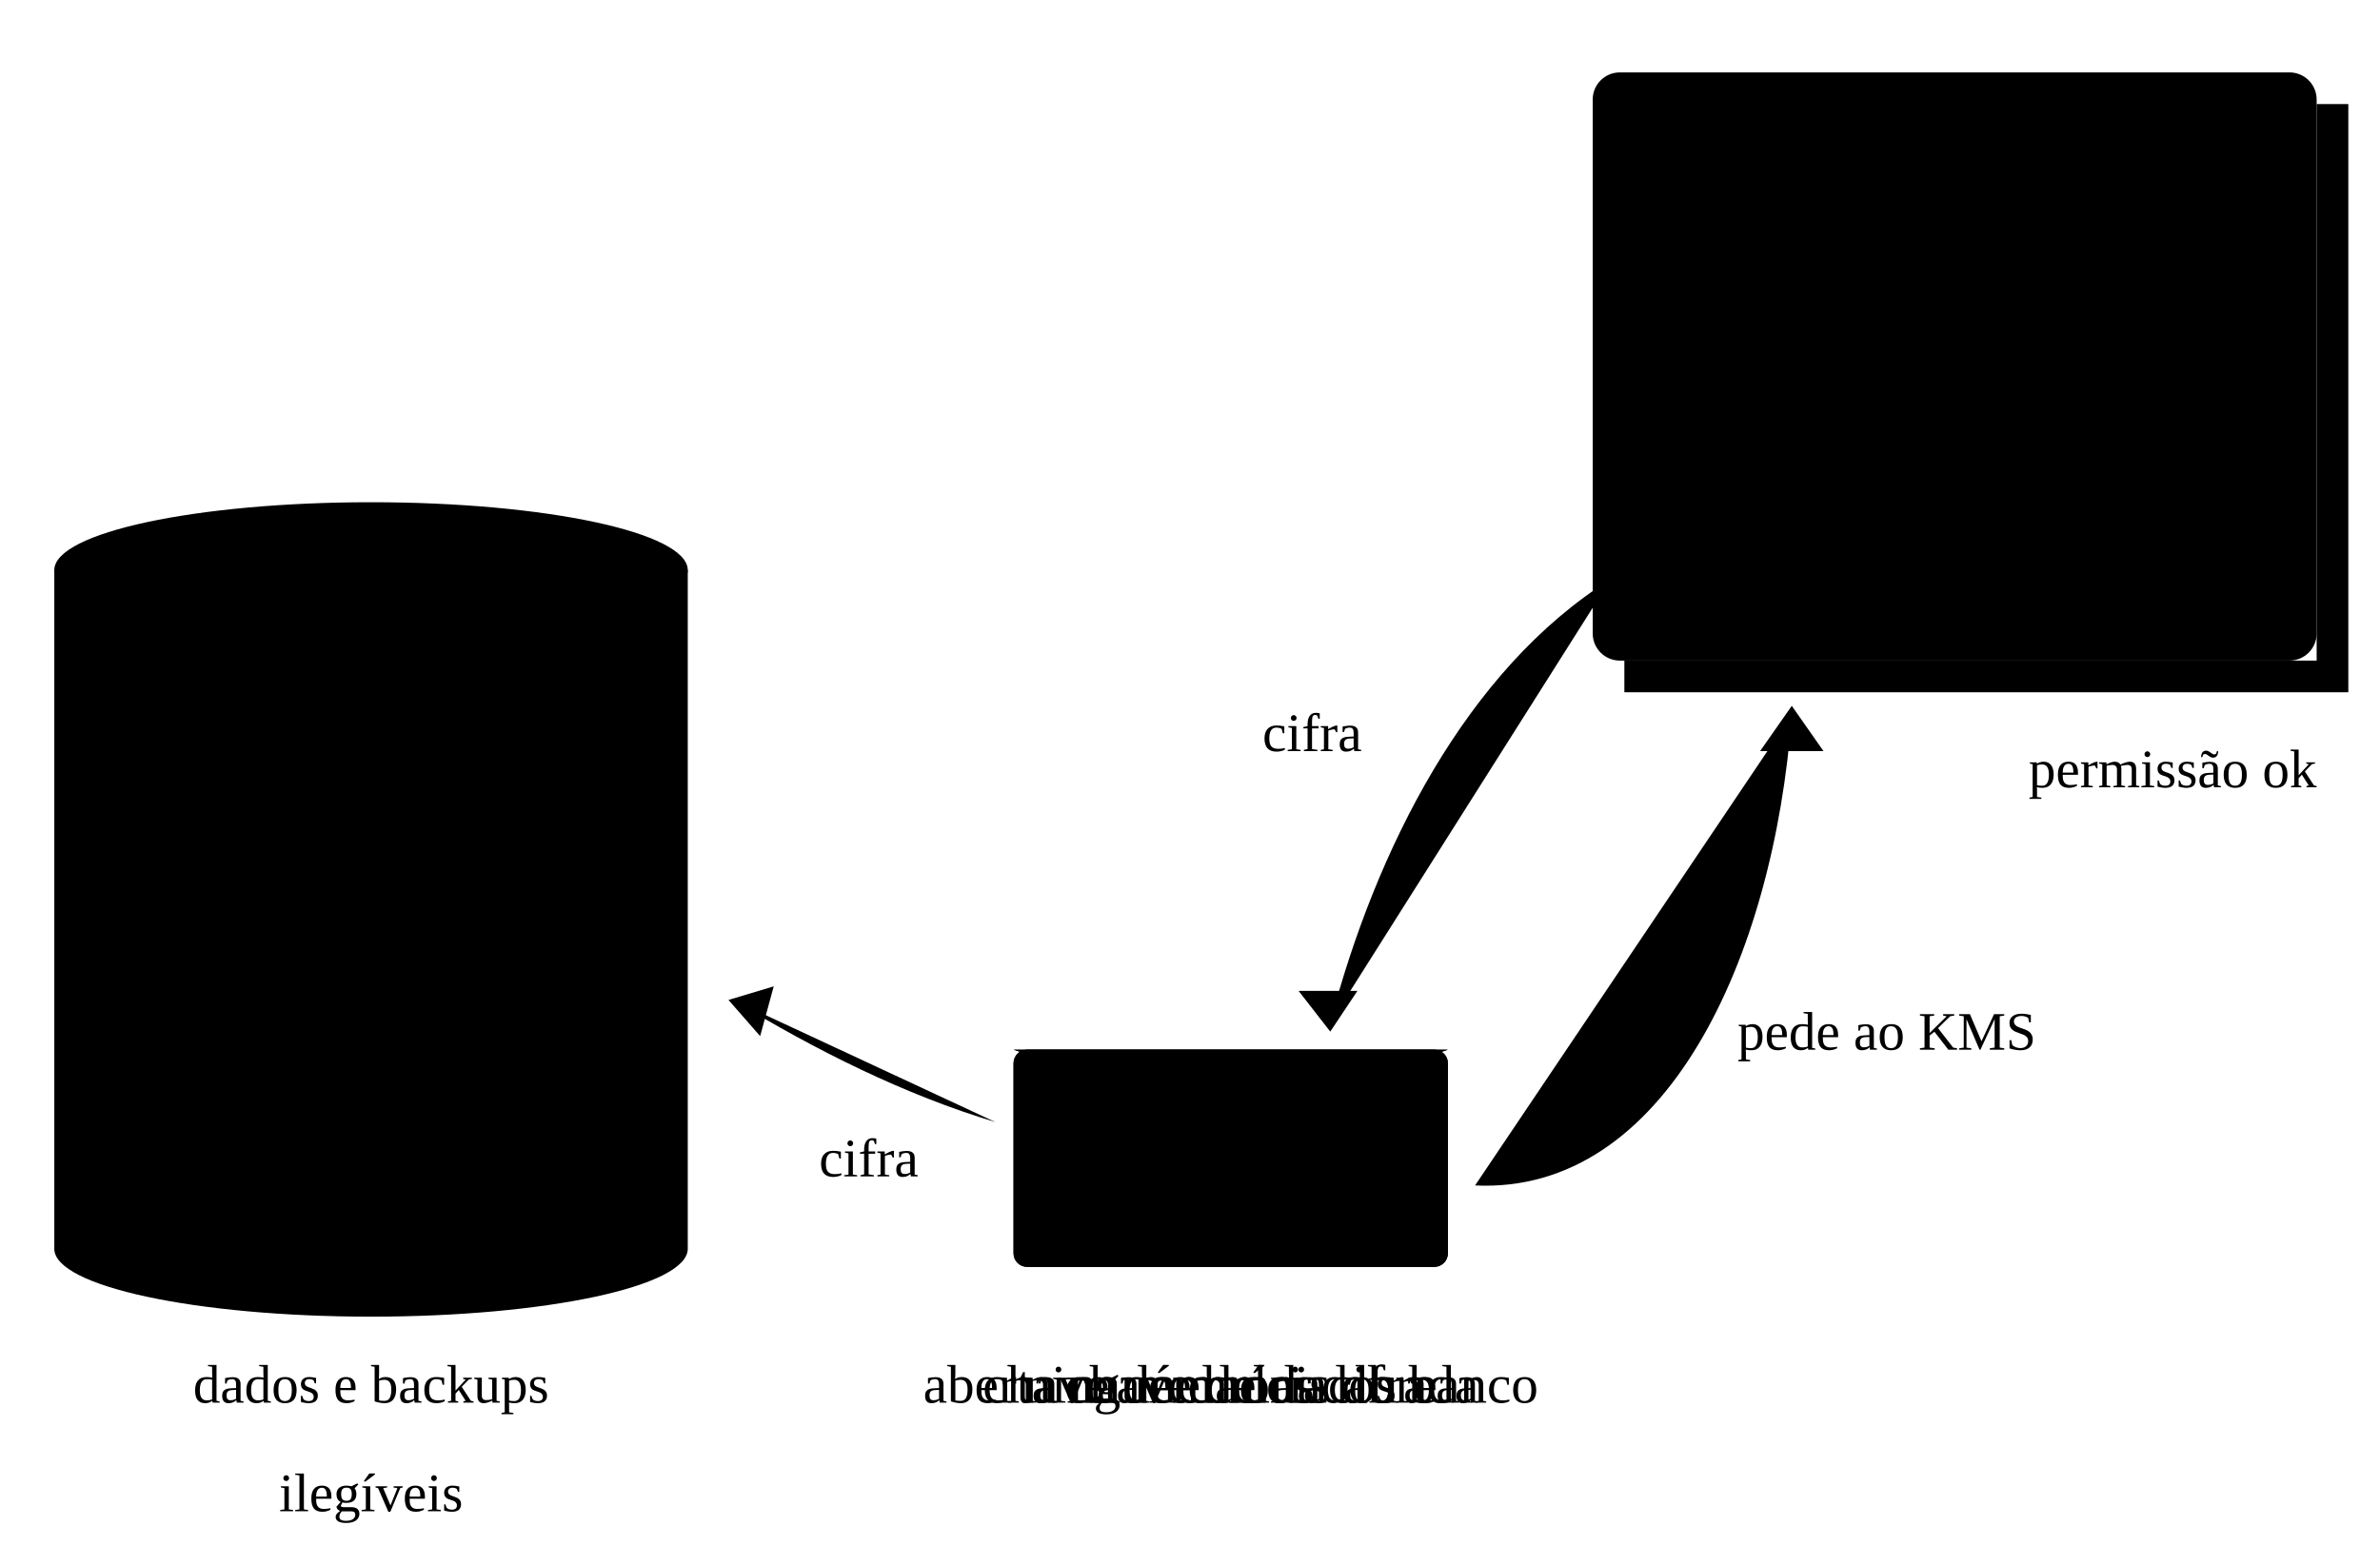
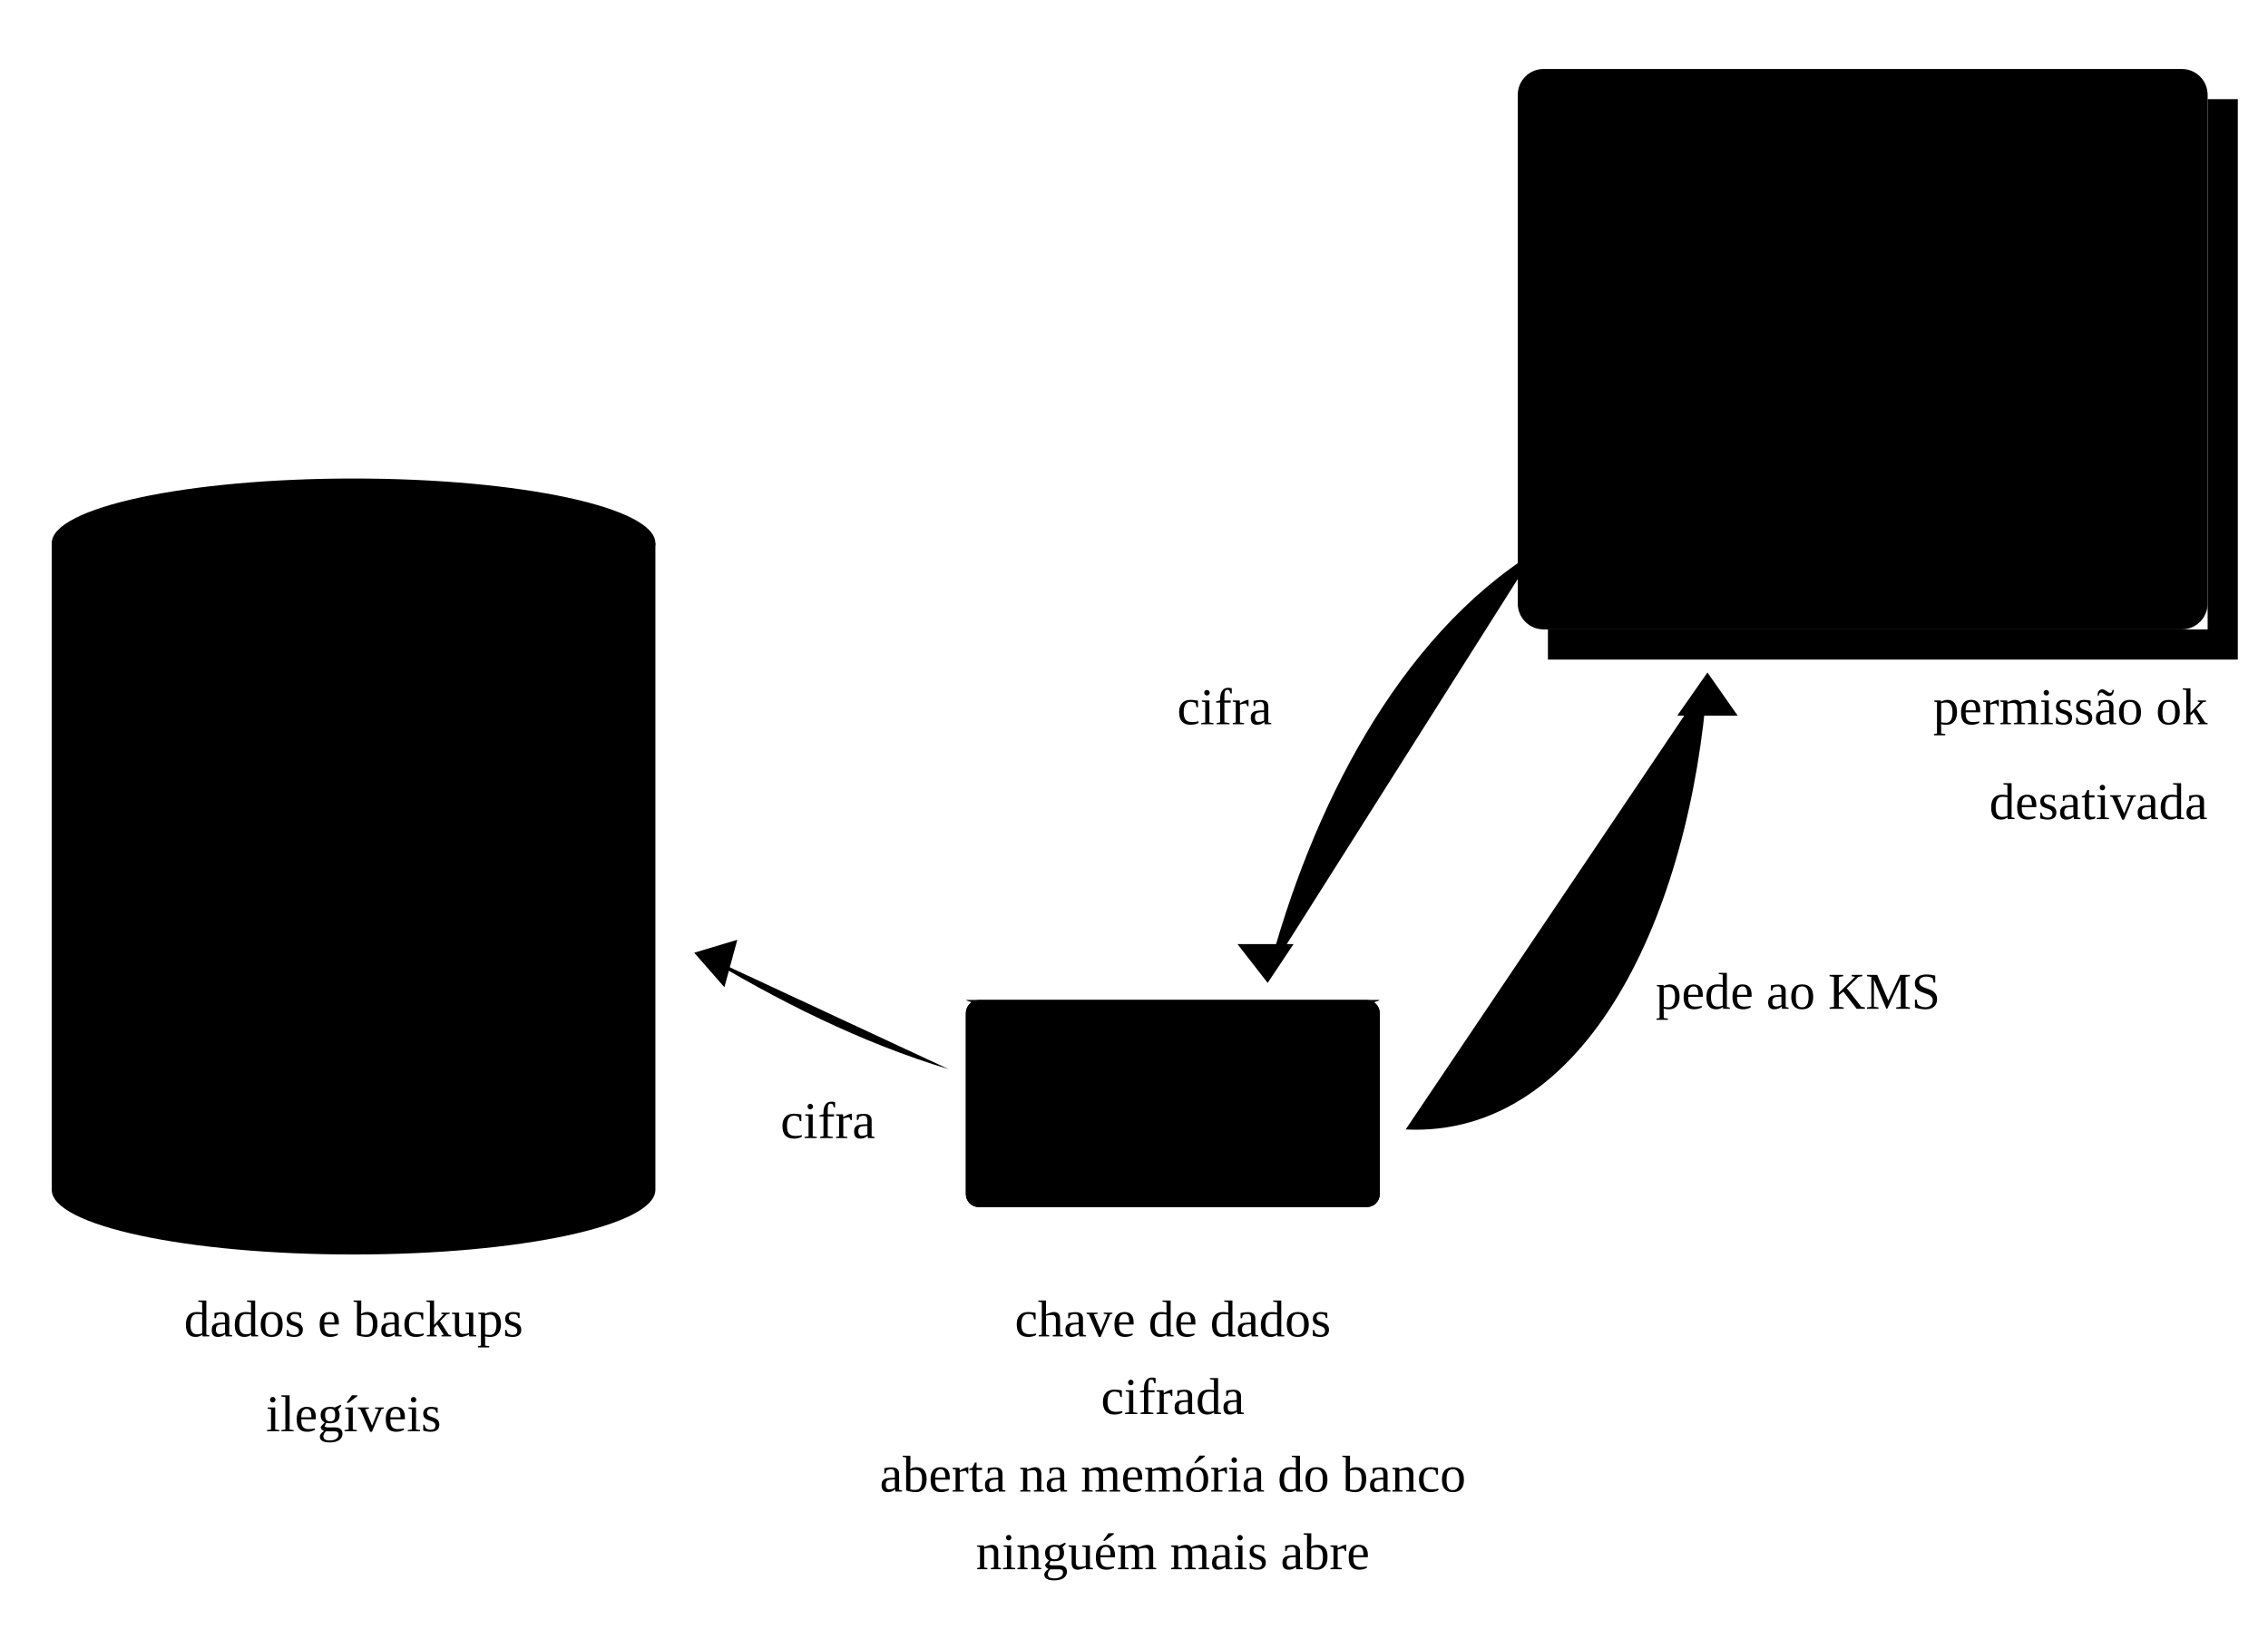
- <svg xmlns="http://www.w3.org/2000/svg" viewBox="28 24 526 346">
+ <svg xmlns="http://www.w3.org/2000/svg" viewBox="28 24 526 380">
  <g class="traco">
    <path d="M540 47 H547 V177 H387 V170 H540 Z" class="hachura" />
    <rect x="380" y="40" width="160" height="130" rx="6" />
    <path d="M40 150 A70 15 0 0 1 180 150 V300 A70 15 0 0 1 40 300 Z" />
    <path d="M40 150 A70 15 0 0 0 180 150" class="fino" />
    <path d="M428 115 m-15 0 a15 15 0 1 0 30 0 a15 15 0 1 0 -30 0 M443 115 H500 M488 115 V128 M500 115 V129" class="destaque" />
    <path d="M272 280 m-11 0 a11 11 0 1 0 22 0 a11 11 0 1 0 -22 0 M283 280 H330 M318 280 V290 M330 280 V291" />
-     <path d="M248 272 C228 266 208 256 190 245" data-traco="0.03 0.1" />
-     <path d="M199 242 L189 245 L196 253" data-aparece="0.1 0.12" />
-     <path d="M384 152 C352 172 332 212 322 250" class="destaque" data-traco="0.27 0.34" />
-     <path d="M315 243 L322 252 L328 243" class="destaque" data-aparece="0.34 0.36" />
-     <g data-esmaece="0.64 0.7 0.25">
-       <rect x="252" y="256" width="96" height="48" rx="3" data-traco="0.36 0.43" />
-       <path d="M252 256 L300 272 L348 256" data-traco="0.43 0.47" />
+     <path d="M248 272 C228 266 208 256 190 245" data-traco="0.05 0.3" />
+     <path d="M199 242 L189 245 L196 253" data-aparece="0.3 0.32" />
+     <path d="M56 186 H146" class="fino" data-traco="0.46 0.52" />
+     <path d="M56 228 H154" class="fino" data-traco="0.64 0.7" />
+     <path d="M56 270 H140" class="fino" data-traco="0.82 0.88" />
+     <path d="M384 152 C352 172 332 212 322 250" class="destaque" data-traco="1.05 1.3" />
+     <path d="M315 243 L322 252 L328 243" class="destaque" data-aparece="1.3 1.32" />
+     <g data-esmaece="2.7 2.78 0.25">
+       <rect x="252" y="256" width="96" height="48" rx="3" data-traco="1.46 1.72" />
+       <path d="M252 256 L300 272 L348 256" data-traco="1.72 1.82" />
    </g>
-     <path d="M354 286 C396 288 420 236 424 182" data-traco="0.52 0.58" />
-     <path d="M417 190 L424 180 L431 190" data-aparece="0.58 0.6" />
-     <path d="M505 70 L513 79 L528 60" class="destaque" data-traco="0.6 0.63" data-some="0.77 0.79" />
-     <path d="M418 96 L505 136 M505 96 L418 136" class="destaque" data-traco="0.77 0.83" />
-     <rect x="252" y="256" width="96" height="48" rx="3" class="destaque" data-traco="0.84 0.89" />
-     <path d="M252 256 L300 272 L348 256" class="destaque" data-traco="0.89 0.92" />
+     <path d="M354 286 C396 288 420 236 424 182" data-traco="2.05 2.3" />
+     <path d="M417 190 L424 180 L431 190" data-aparece="2.3 2.32" />
+     <path d="M276 348 H324" class="fino" data-traco="2.72 2.78" />
+     <path d="M418 96 L505 136 M505 96 L418 136" class="destaque" data-traco="3.04 3.16" />
+     <path d="M460 188 H542" class="fino" data-traco="3.18 3.24" />
+     <rect x="252" y="256" width="96" height="48" rx="3" class="destaque" data-traco="3.38 3.56" />
+     <path d="M252 256 L300 272 L348 256" class="destaque" data-traco="3.56 3.62" />
+     <path d="M214 366 H390" class="fino" data-traco="3.64 3.72" />
  </g>
  <g>
    <text x="394" y="64">KMS</text>
-     <text x="460" y="158" text-anchor="middle" class="secundario" data-some="0.8 0.82">chave mestra</text>
-     <text x="460" y="158" text-anchor="middle" class="destaque" data-aparece="0.82 0.85">desativada</text>
-     <text x="540" y="198" text-anchor="end" class="secundario" data-aparece="0.61 0.63" data-some="0.77 0.79">permissão ok</text>
-     <text x="58" y="198" class="codigo" data-some="0.12 0.14">CPF 123.456…</text>
-     <text x="58" y="228" class="codigo" data-some="0.14 0.16">4111 1111 11…</text>
-     <text x="58" y="258" class="codigo" data-some="0.16 0.18">Maria Souza</text>
-     <text x="58" y="198" class="codigo" data-escrita="0.14 0.2">9fQk2xPzA…</text>
-     <text x="58" y="228" class="codigo" data-escrita="0.16 0.22">Zx81wTq0e…</text>
-     <text x="58" y="258" class="codigo" data-escrita="0.18 0.24">p0Lr7cVbN…</text>
+     <text x="460" y="158" text-anchor="middle" class="secundario">chave mestra</text>
+     <text x="58" y="190" class="codigo">CPF 123.456…</text>
+     <text x="58" y="232" class="codigo">4111 1111 11…</text>
+     <text x="58" y="274" class="codigo">Maria Souza</text>
    <text x="110" y="334" text-anchor="middle" class="secundario">dados e backups</text>
-     <text x="110" y="358" text-anchor="middle" class="destaque" data-escrita="0.92 0.98">ilegíveis</text>
-     <text x="220" y="284" text-anchor="middle" class="secundario" data-aparece="0.08 0.12">cifra</text>
-     <text x="318" y="190" text-anchor="middle" class="secundario destaque" data-aparece="0.32 0.35">cifra</text>
-     <text x="300" y="334" text-anchor="middle" class="secundario" data-some="0.46 0.48">chave de dados</text>
-     <text x="300" y="334" text-anchor="middle" class="secundario" data-aparece="0.47 0.49" data-some="0.65 0.67">chave de dados cifrada</text>
-     <text x="300" y="334" text-anchor="middle" class="secundario" data-aparece="0.67 0.69" data-some="0.87 0.89">aberta na memória do banco</text>
-     <text x="300" y="334" text-anchor="middle" class="secundario destaque" data-aparece="0.89 0.91">ninguém mais abre</text>
-     <text x="412" y="256" class="secundario" data-aparece="0.55 0.58">pede ao KMS</text>
+     <text x="300" y="334" text-anchor="middle" class="secundario">chave de dados</text>
+     <text x="220" y="288" text-anchor="middle" class="secundario" data-escrita="0.32 0.44">cifra</text>
+     <text x="58" y="207" class="codigo" data-escrita="0.52 0.62">9fQk2xPzA…</text>
+     <text x="58" y="249" class="codigo" data-escrita="0.7 0.8">Zx81wTq0e…</text>
+     <text x="58" y="291" class="codigo" data-escrita="0.88 0.98">p0Lr7cVbN…</text>
+     <text x="312" y="192" text-anchor="middle" class="secundario destaque" data-escrita="1.32 1.44">cifra</text>
+     <text x="300" y="352" text-anchor="middle" class="secundario" data-escrita="1.84 1.96">cifrada</text>
+     <text x="412" y="258" class="secundario" data-escrita="2.32 2.5">pede ao KMS</text>
+     <text x="540" y="192" text-anchor="end" class="secundario" data-escrita="2.52 2.68">permissão ok</text>
+     <text x="300" y="370" text-anchor="middle" class="secundario" data-escrita="2.8 2.98">aberta na memória do banco</text>
+     <text x="540" y="214" text-anchor="end" class="destaque" data-escrita="3.24 3.36">desativada</text>
+     <text x="300" y="388" text-anchor="middle" class="secundario destaque" data-escrita="3.72 3.86">ninguém mais abre</text>
+     <text x="110" y="356" text-anchor="middle" class="destaque" data-escrita="3.88 4">ilegíveis</text>
  </g>
</svg>
